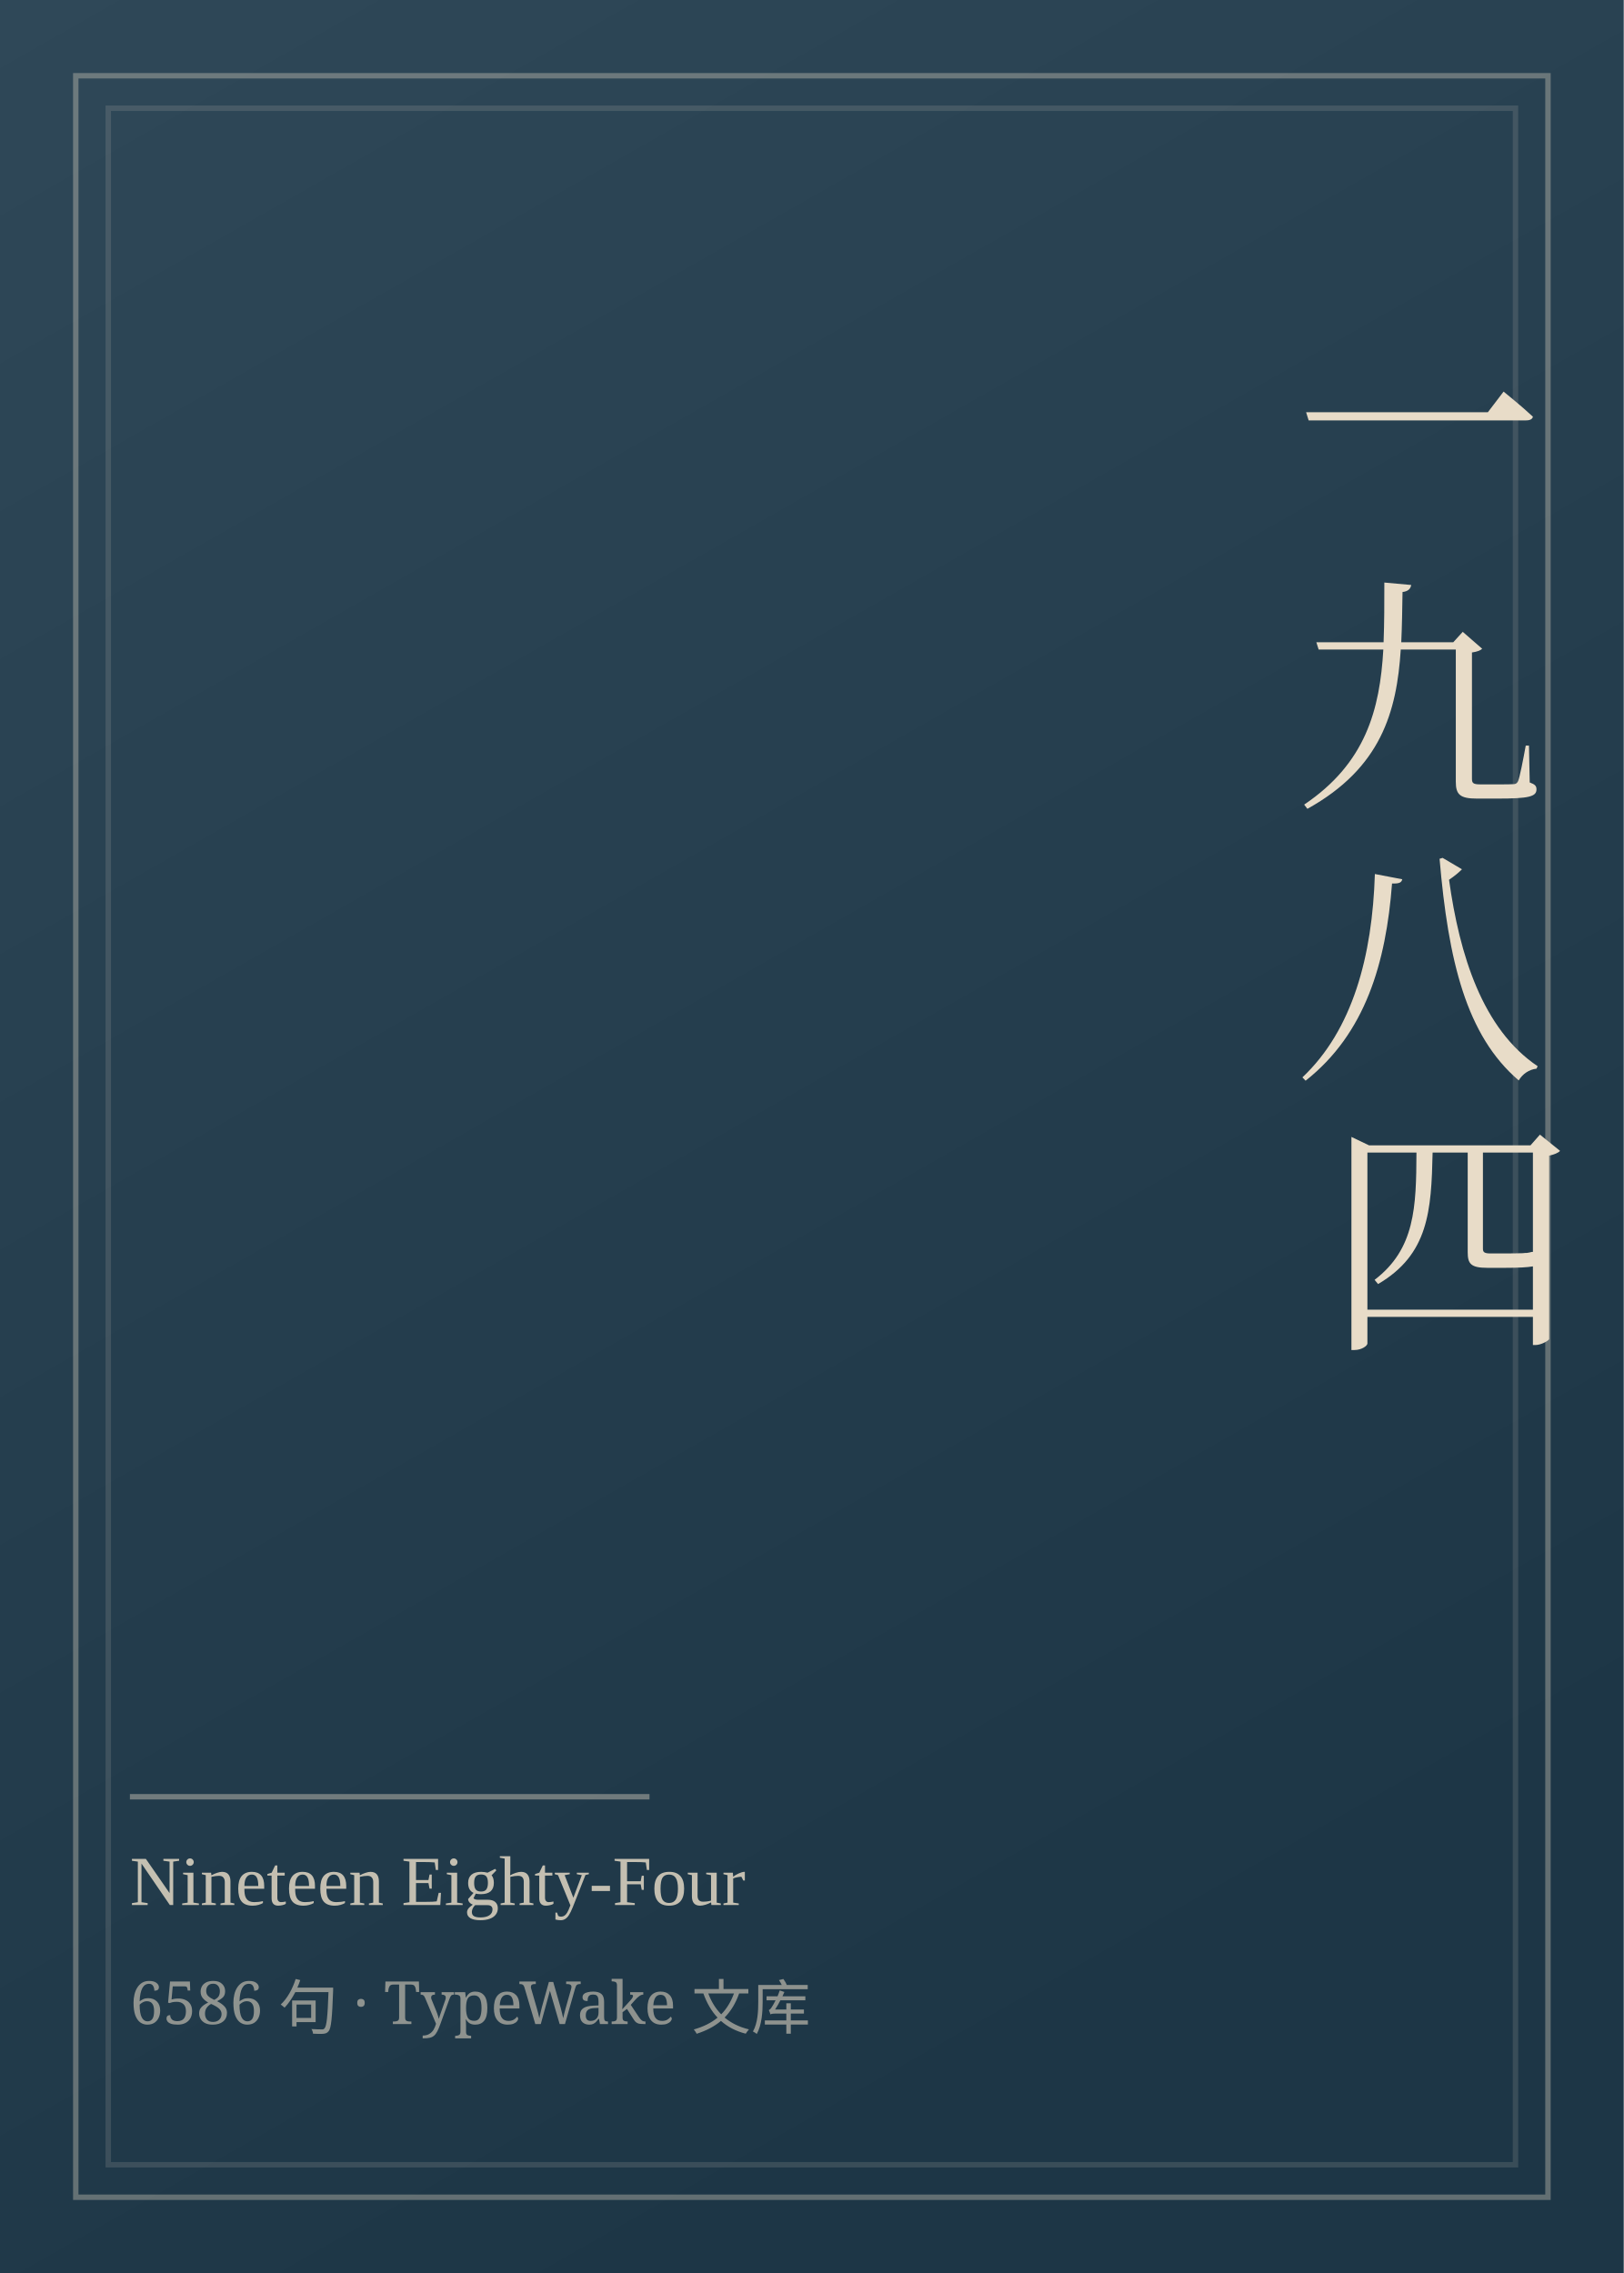
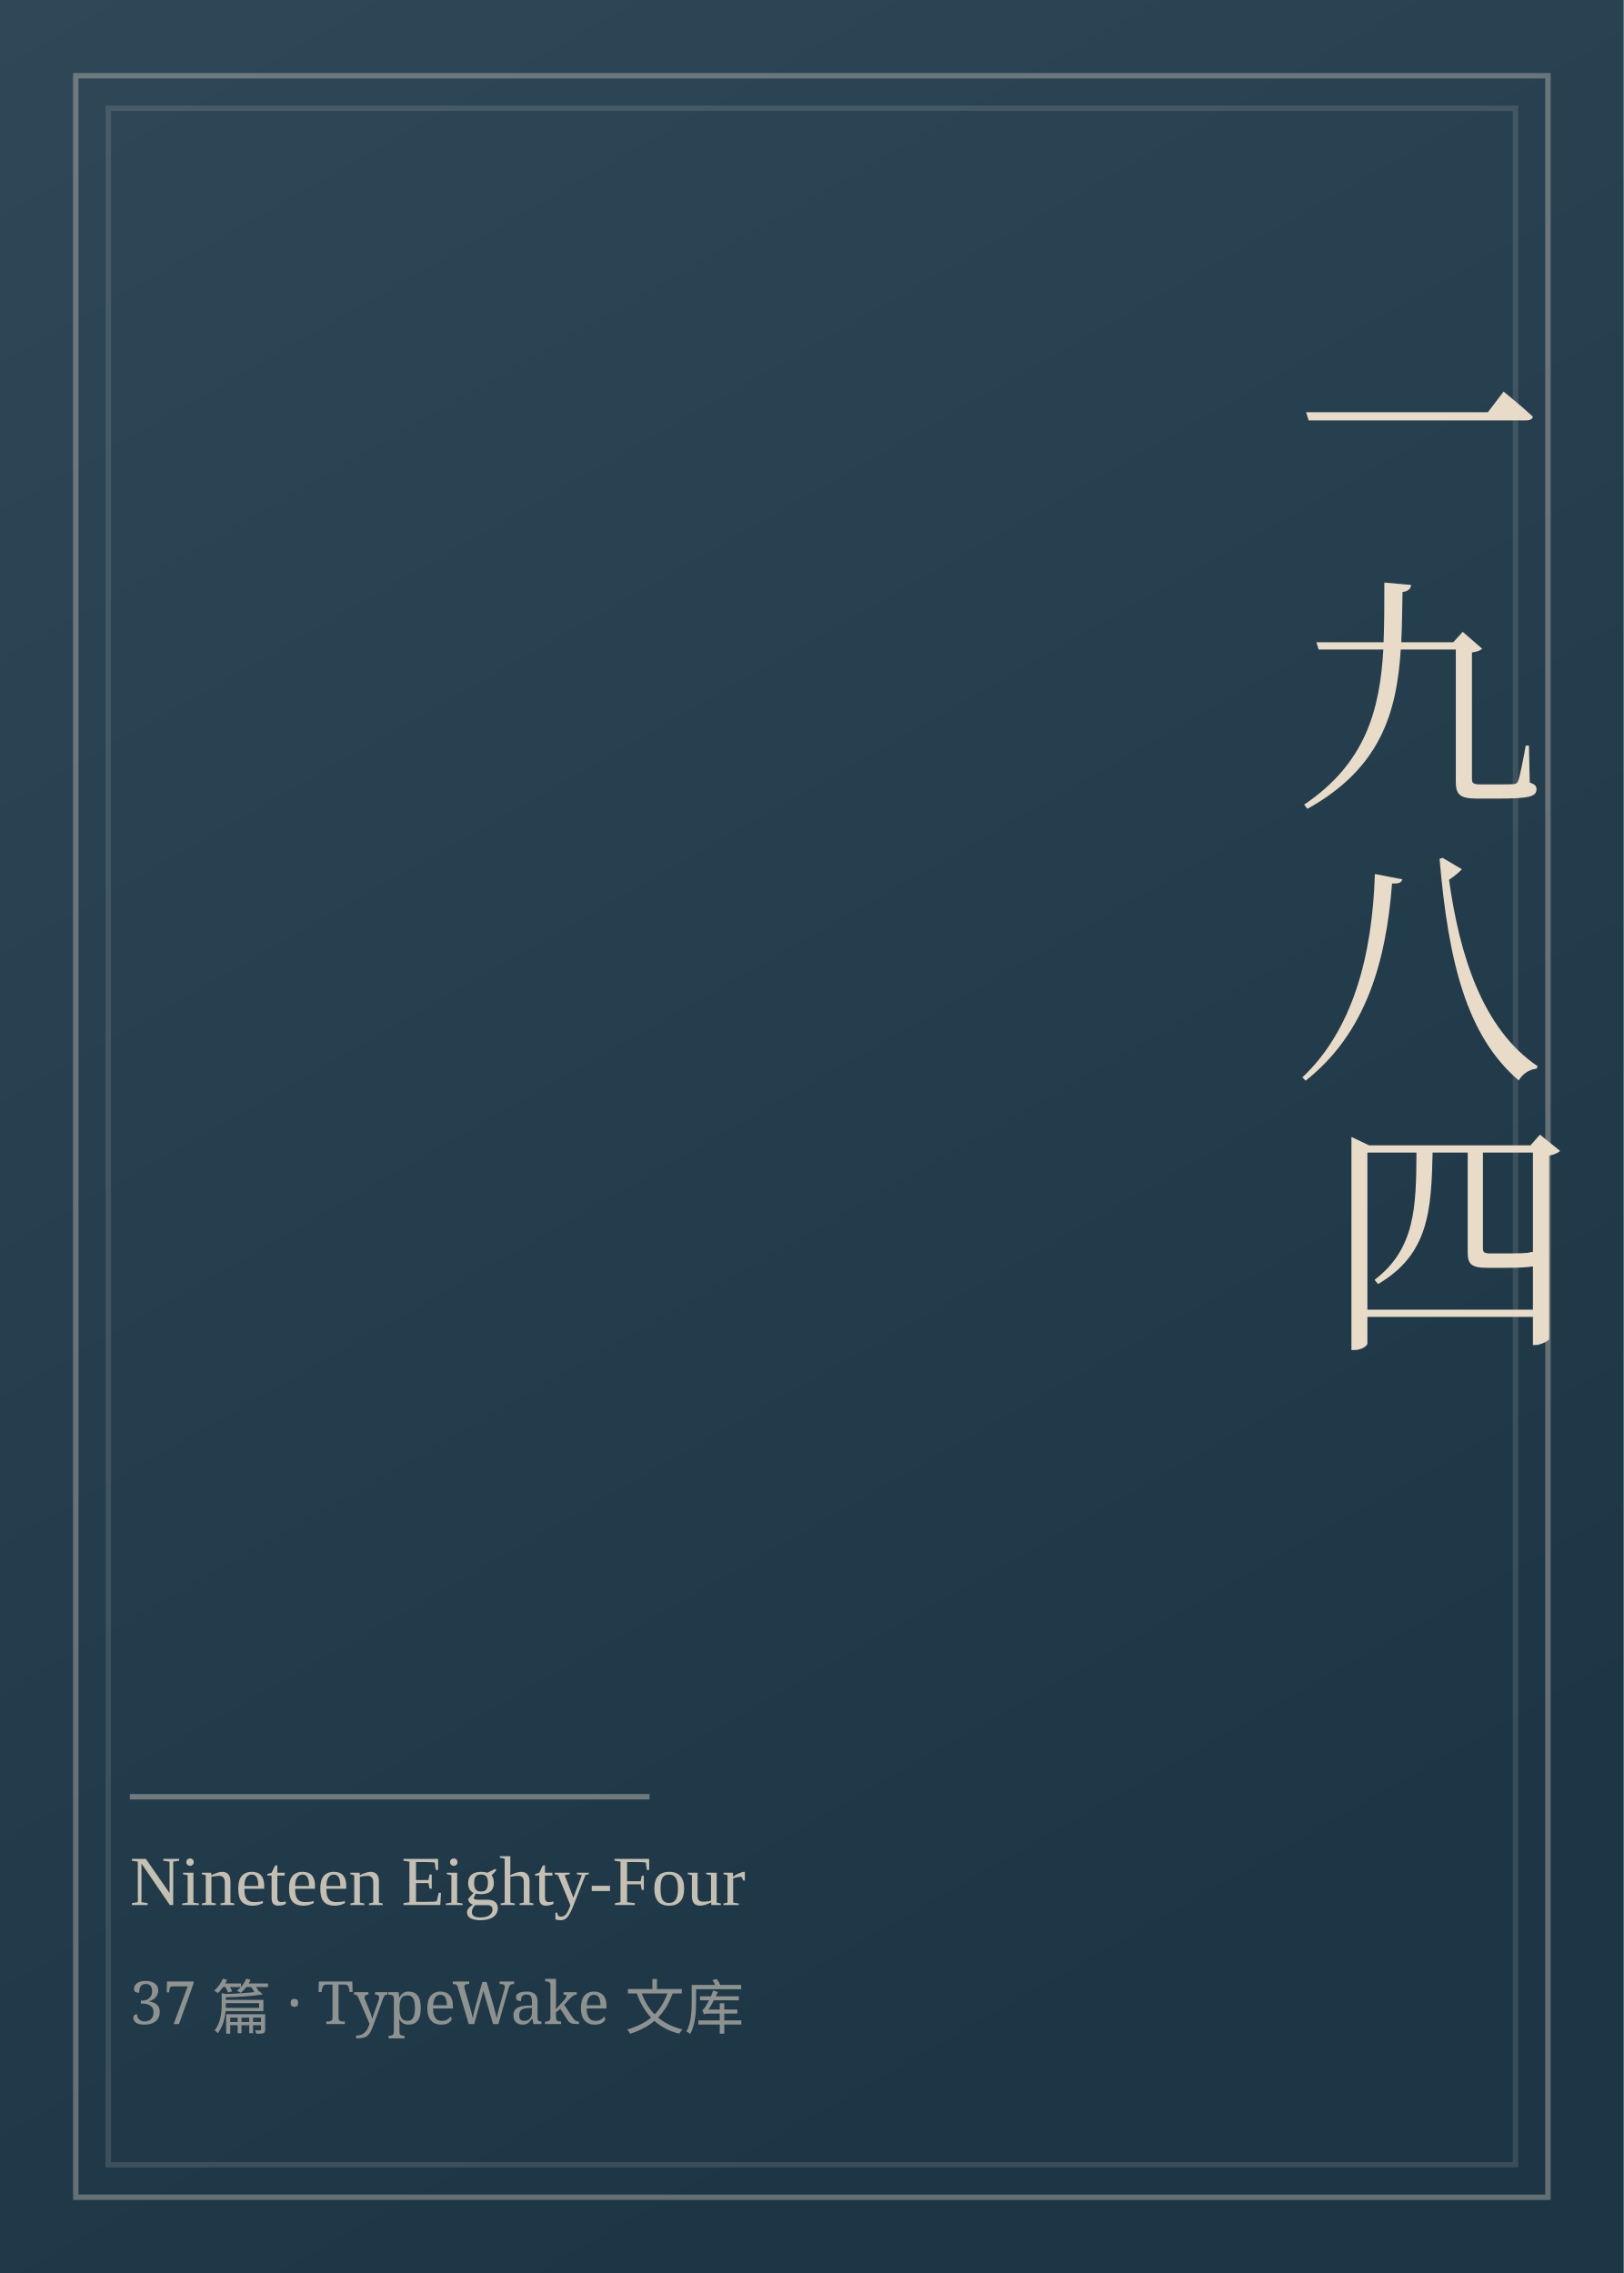
<svg xmlns="http://www.w3.org/2000/svg" viewBox="0 0 300 420" width="300" height="420">
  <defs>
    <linearGradient id="g" x1="0" y1="0" x2="0.4" y2="1">
      <stop offset="0" stop-color="#2f4858" />
      <stop offset="1" stop-color="#1d3646" />
    </linearGradient>
  </defs>
  <rect width="300" height="420" fill="url(#g)" />
  <rect x="14" y="14" width="272" height="392" fill="none" stroke="#e8dcc8" stroke-opacity="0.34" />
  <rect x="20" y="20" width="260" height="380" fill="none" stroke="#e8dcc8" stroke-opacity="0.14" />
  <g fill="#e8dcc8" text-anchor="middle" font-family="Songti SC, SimSun, 'Noto Serif CJK SC', serif">
    <text x="268" y="96" class="zh" font-size="46">
      <tspan x="268" dy="0">一</tspan>
      <tspan x="268" dy="50">九</tspan>
      <tspan x="268" dy="50">八</tspan>
      <tspan x="268" dy="50">四</tspan>
    </text>
  </g>
  <text x="24" y="352" fill="#e8dcc8" fill-opacity="0.82" font-size="13" font-family="Georgia, 'Times New Roman', serif">Nineteen Eighty-Four</text>
-   <text x="24" y="374" fill="#e8dcc8" fill-opacity="0.55" font-size="11" font-family="Georgia, serif">6586 句 · TypeWake 文库</text>
+   <text x="24" y="374" fill="#e8dcc8" fill-opacity="0.55" font-size="11" font-family="Georgia, serif">37 篇 · TypeWake 文库</text>
  <line x1="24" y1="332" x2="120" y2="332" stroke="#e8dcc8" stroke-opacity="0.4" />
</svg>
